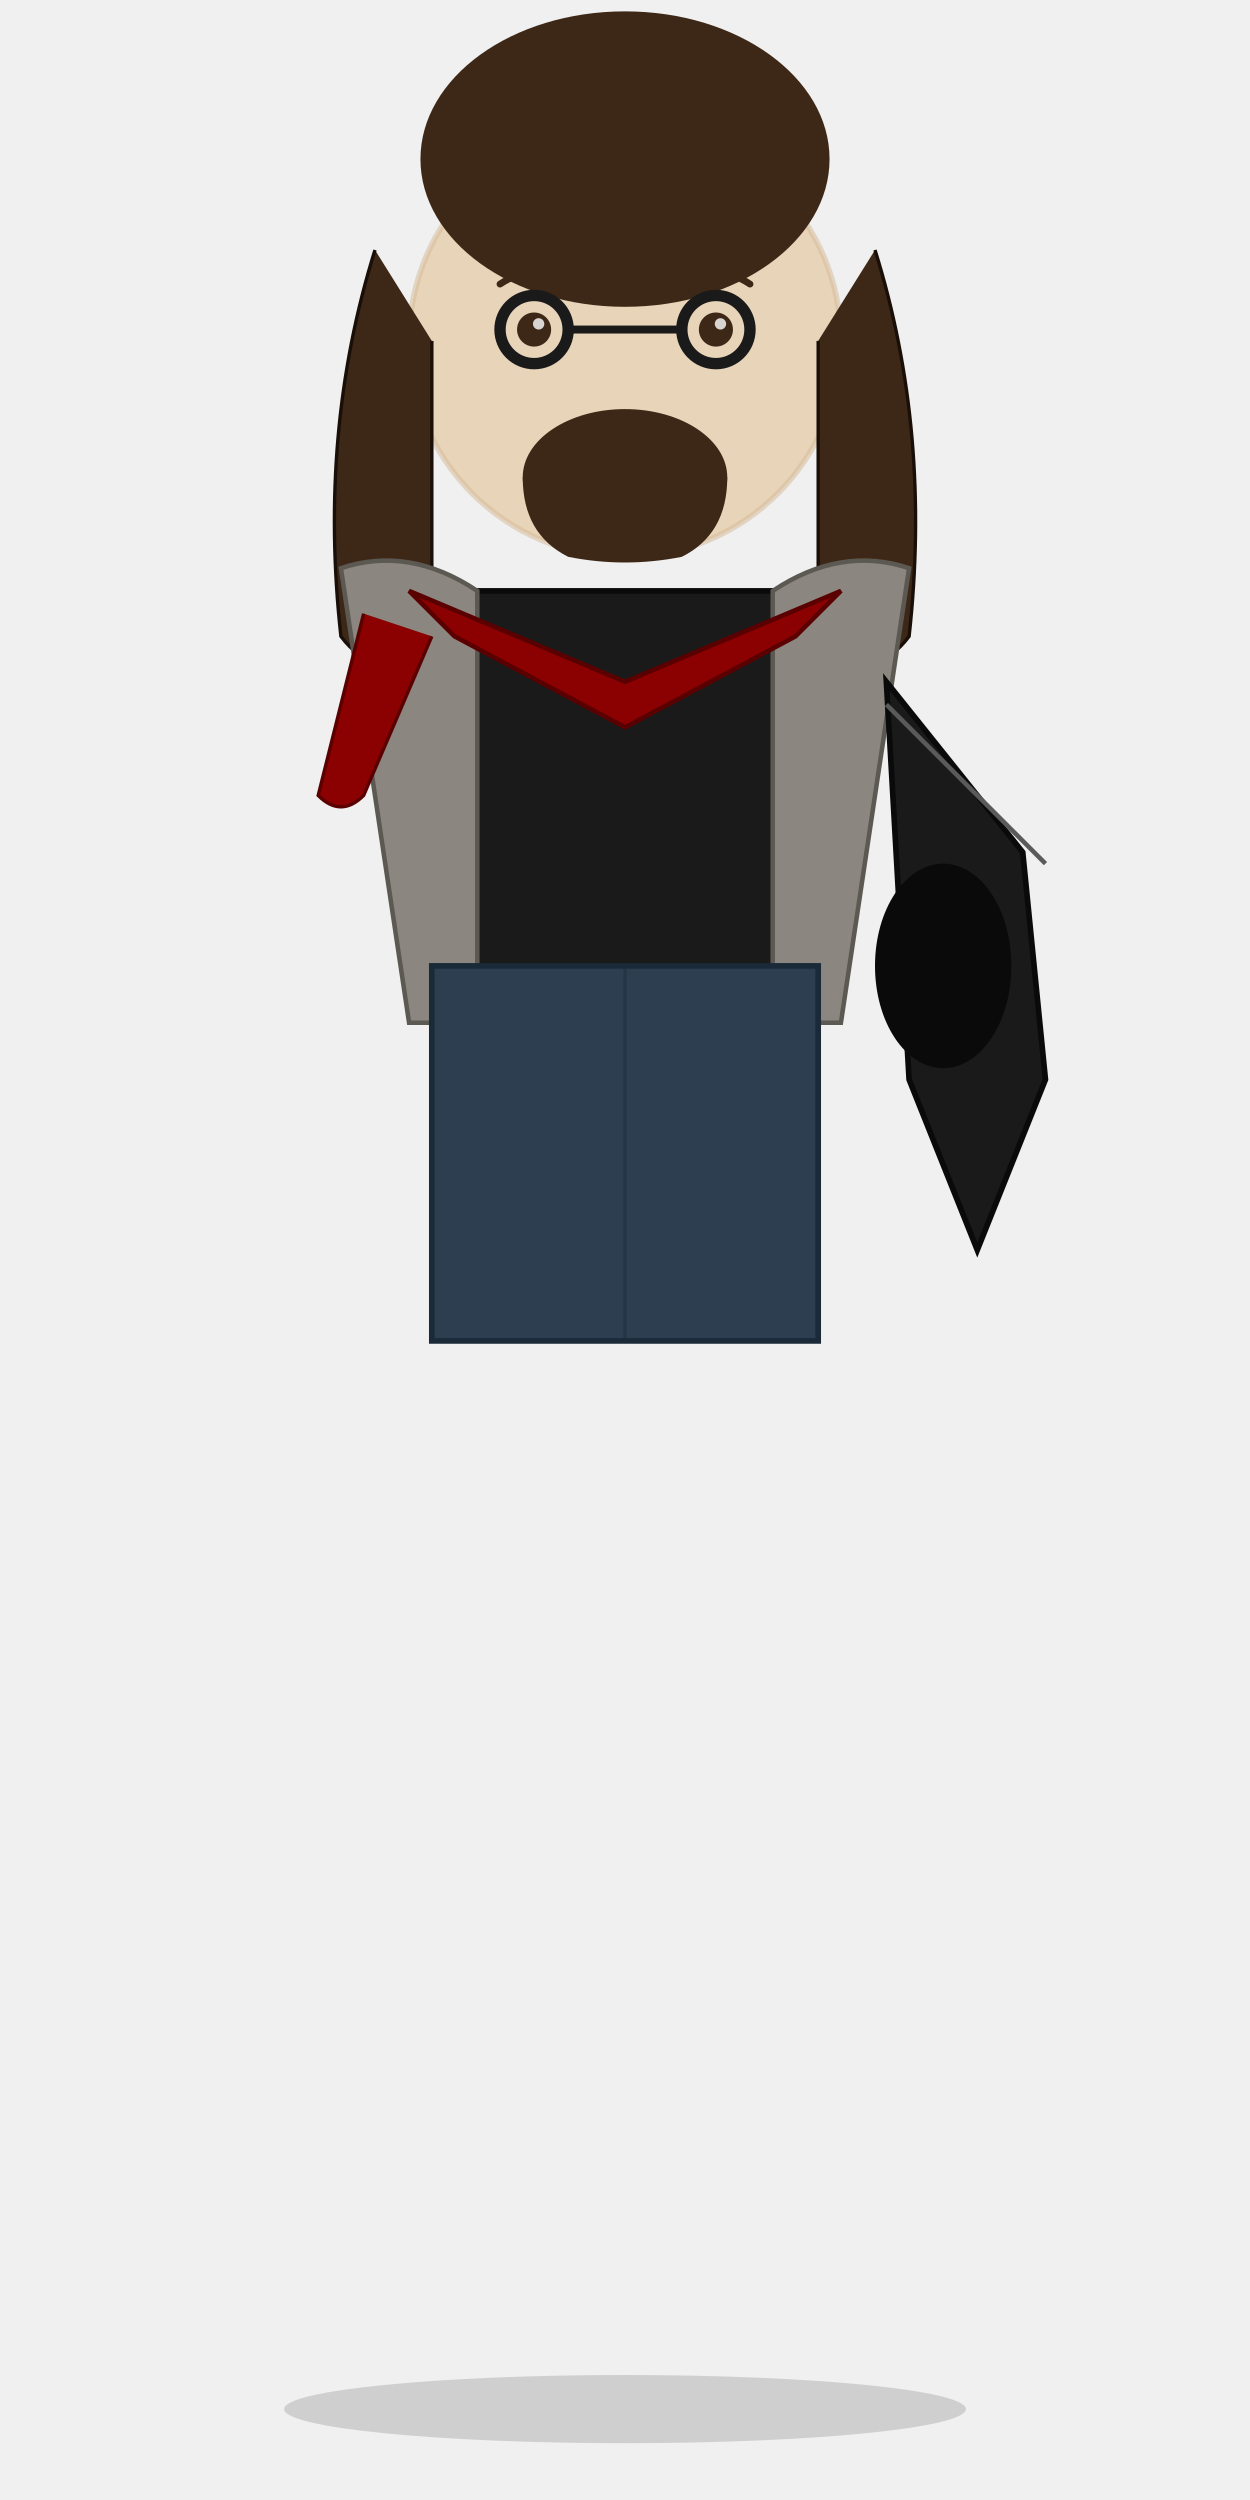
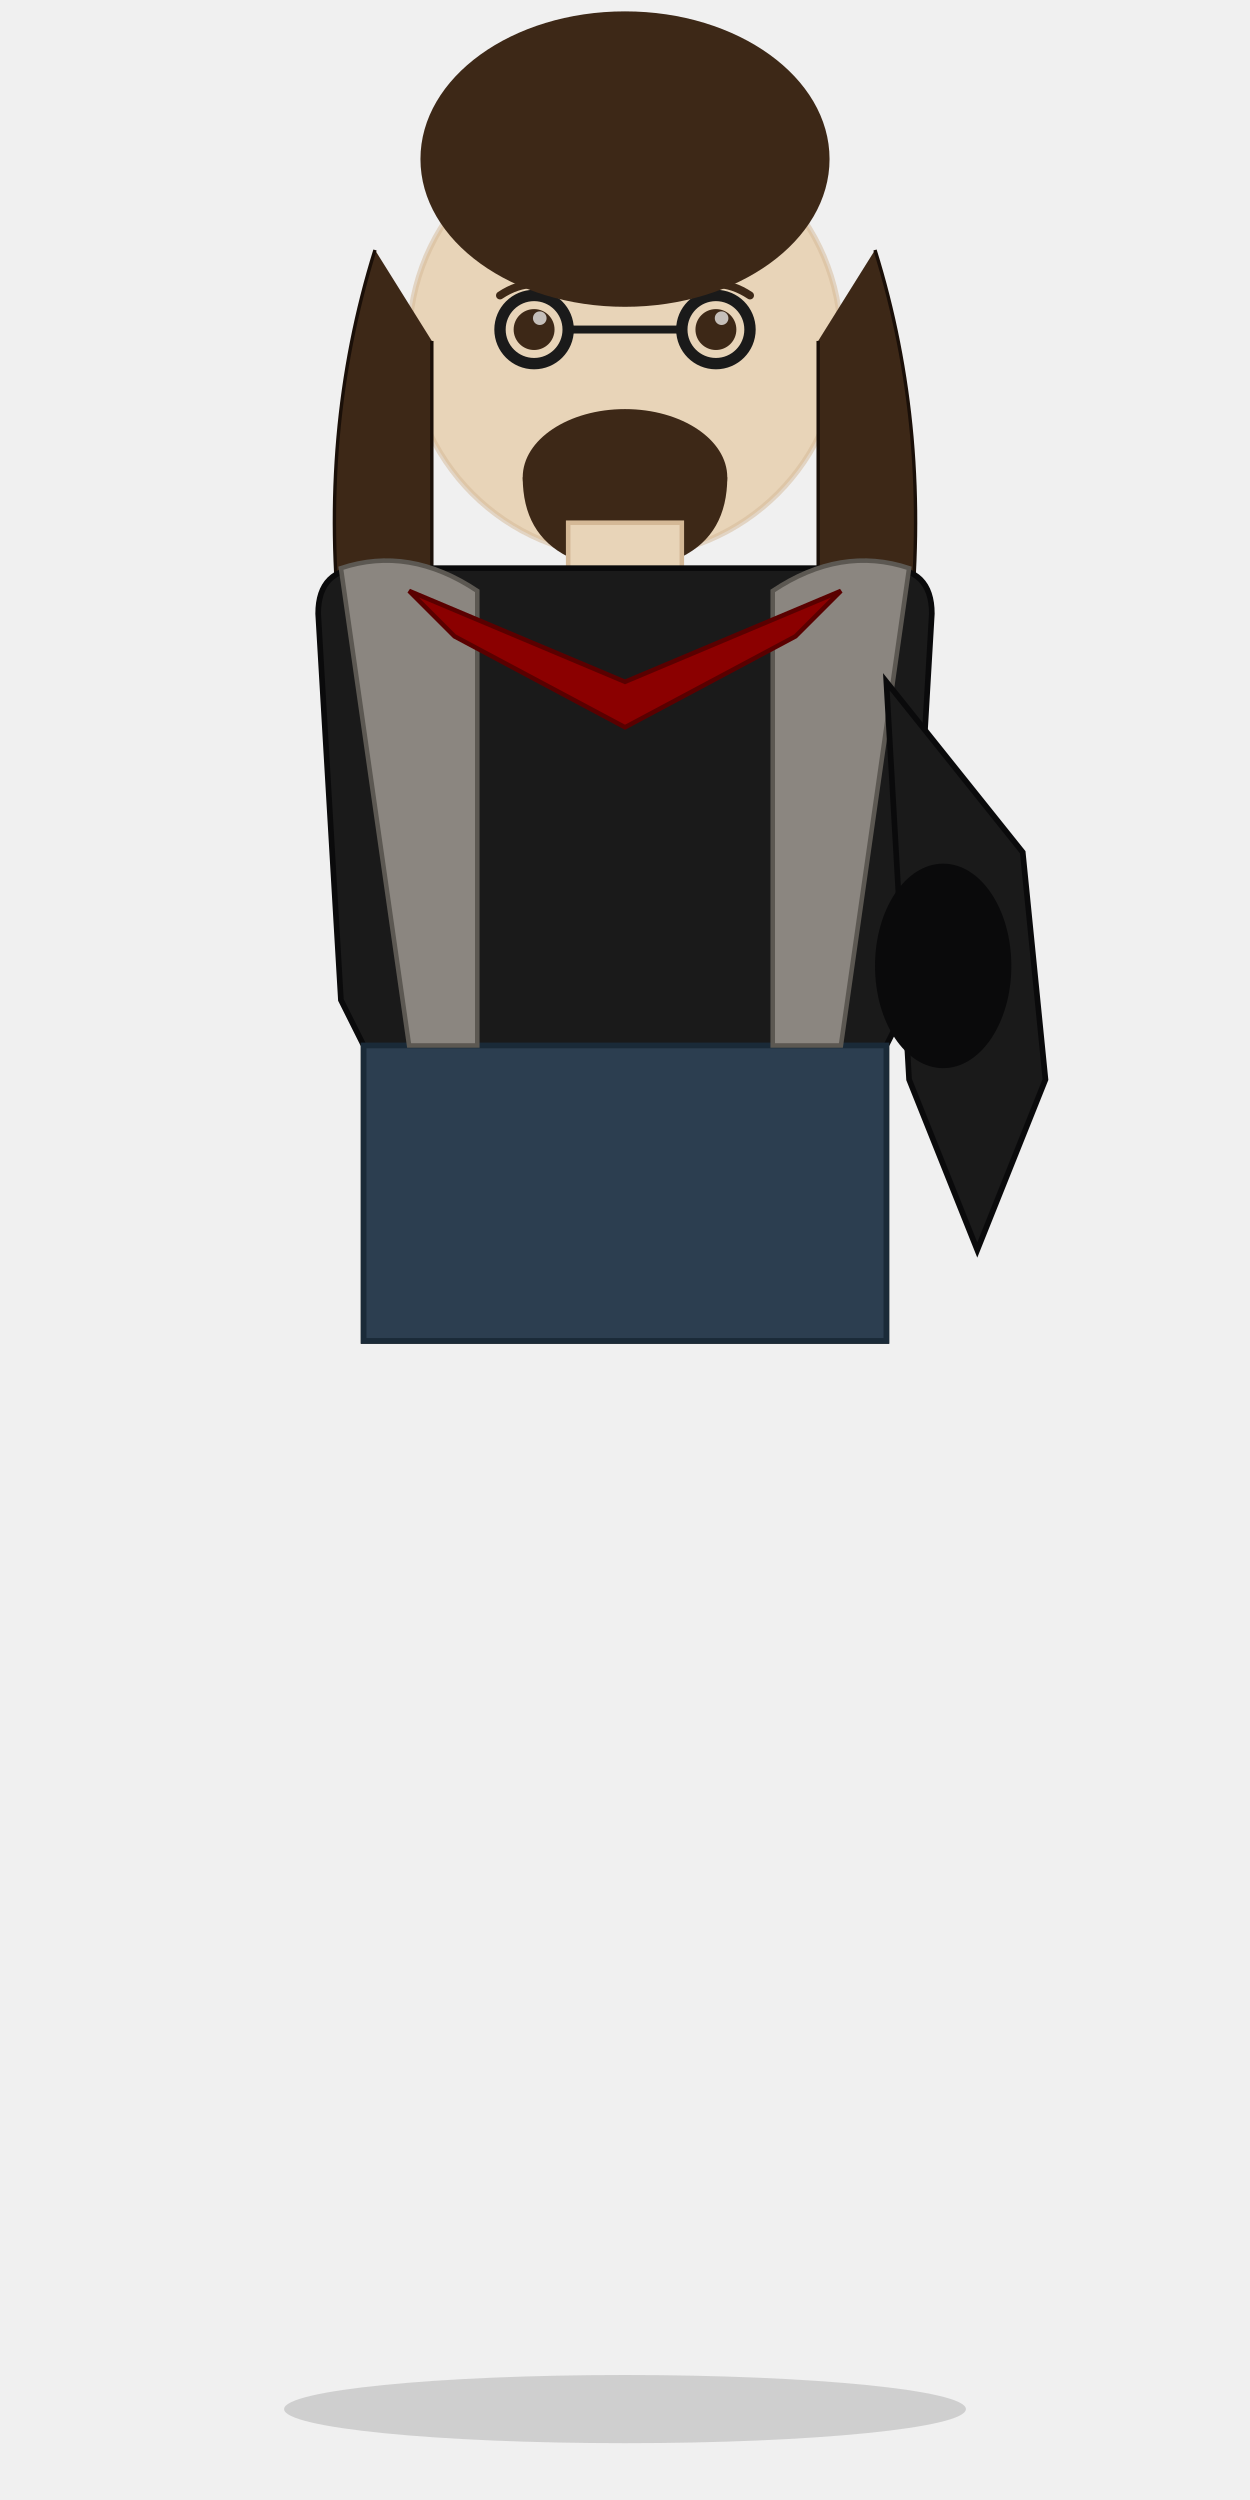
<svg xmlns="http://www.w3.org/2000/svg" viewBox="0 0 110 220" width="110" height="220">
  <ellipse cx="55" cy="212" rx="30" ry="3" fill="#000000" opacity="0.14" />
  <circle cx="55" cy="30" r="19" fill="#E8D4B8" />
  <circle cx="55" cy="30" r="19" fill="none" stroke="#D4B896" stroke-width="0.5" opacity="0.5" />
+   <circle cx="47" cy="29" r="1.8" fill="#3D2817" />
+   <circle cx="63" cy="29" r="1.8" fill="#3D2817" />
+   <circle cx="47.5" cy="28" r="0.6" fill="#FFFFFF" opacity="0.7" />
+   <circle cx="63.5" cy="28" r="0.6" fill="#FFFFFF" opacity="0.7" />
+   <path d="M 44 26 Q 47 24 50 26" fill="none" stroke="#3D2817" stroke-width="0.7" stroke-linecap="round" />
+   <path d="M 60 26 Q 63 24 66 26" fill="none" stroke="#3D2817" stroke-width="0.7" stroke-linecap="round" />
+   <path d="M 49 40 Q 55 43 61 40" stroke="#B8906C" stroke-width="1.2" fill="none" stroke-linecap="round" />
+   <circle cx="47" cy="29" r="3" fill="none" stroke="#1A1A1A" stroke-width="1" />
+   <circle cx="63" cy="29" r="3" fill="none" stroke="#1A1A1A" stroke-width="1" />
+   <line x1="50" y1="29" x2="60" y2="29" stroke="#1A1A1A" stroke-width="0.7" />
  <ellipse cx="55" cy="14" rx="18" ry="13" fill="#3D2817" />
  <path d="M 33 22 Q 28 38 30 56 Q 33 60 38 58 L 38 30" fill="#3D2817" stroke="#1A0F08" stroke-width="0.3" />
  <path d="M 77 22 Q 82 38 80 56 Q 77 60 72 58 L 72 30" fill="#3D2817" stroke="#1A0F08" stroke-width="0.3" />
  <ellipse cx="55" cy="42" rx="9" ry="6" fill="#3D2817" />
  <path d="M 46 42 Q 55 47 64 42 Q 64 47 60 49 Q 55 50 50 49 Q 46 47 46 42 Z" fill="#3D2817" />
-   <circle cx="47" cy="29" r="3" fill="none" stroke="#1A1A1A" stroke-width="1" />
-   <circle cx="63" cy="29" r="3" fill="none" stroke="#1A1A1A" stroke-width="1" />
-   <line x1="50" y1="29" x2="60" y2="29" stroke="#1A1A1A" stroke-width="0.7" />
-   <circle cx="47" cy="29" r="1.5" fill="#3D2817" />
-   <circle cx="63" cy="29" r="1.5" fill="#3D2817" />
-   <circle cx="47.4" cy="28.5" r="0.5" fill="#FFFFFF" opacity="0.8" />
-   <circle cx="63.4" cy="28.5" r="0.5" fill="#FFFFFF" opacity="0.8" />
-   <path d="M 44 25 Q 47 23 50 25" fill="none" stroke="#3D2817" stroke-width="0.6" stroke-linecap="round" />
-   <path d="M 60 25 Q 63 23 66 25" fill="none" stroke="#3D2817" stroke-width="0.6" stroke-linecap="round" />
-   <rect x="36" y="52" width="38" height="33" fill="#1A1A1A" stroke="#0A0A0B" stroke-width="0.5" />
-   <path d="M 30 50 Q 36 48 42 52 L 42 90 L 36 90 Z" fill="#8B8680" stroke="#5C5852" stroke-width="0.4" />
-   <path d="M 80 50 Q 74 48 68 52 L 68 90 L 74 90 Z" fill="#8B8680" stroke="#5C5852" stroke-width="0.4" />
+   <rect x="50" y="46" width="10" height="6" fill="#E8D4B8" stroke="#D4B896" stroke-width="0.4" />
+   <path d="     M 28 54     Q 28 50 32 50     L 78 50     Q 82 50 82 54     L 80 88     L 78 92     L 78 118     L 32 118     L 32 92     L 30 88     Z   " fill="#1A1A1A" stroke="#0A0A0B" stroke-width="0.5" />
+   <path d="     M 32 92     L 78 92     L 78 118     L 32 118     Z   " fill="#2C3E50" stroke="#1A2A38" stroke-width="0.5" />
+   <path d="M 30 50 Q 36 48 42 52 L 42 92 L 36 92 Z" fill="#8B8680" stroke="#5C5852" stroke-width="0.4" />
+   <path d="M 80 50 Q 74 48 68 52 L 68 92 L 74 92 Z" fill="#8B8680" stroke="#5C5852" stroke-width="0.4" />
  <path d="M 36 52 L 55 60 L 74 52 L 70 56 L 55 64 L 40 56 Z" fill="#8B0000" stroke="#5A0000" stroke-width="0.4" />
-   <path d="M 38 56 L 32 70 Q 30 72 28 70 L 32 54" fill="#8B0000" stroke="#5A0000" stroke-width="0.3" />
  <path d="M 78 60 L 90 75 L 92 95 L 86 110 L 80 95 Z" fill="#1A1A1A" stroke="#0A0A0B" stroke-width="0.5" />
  <ellipse cx="83" cy="85" rx="6" ry="9" fill="#0A0A0B" />
-   <line x1="78" y1="62" x2="92" y2="76" stroke="#5A5A5A" stroke-width="0.4" />
-   <rect x="38" y="85" width="34" height="33" fill="#2C3E50" stroke="#1A2A38" stroke-width="0.5" />
-   <line x1="55" y1="85" x2="55" y2="118" stroke="#1A2A38" stroke-width="0.3" opacity="0.4" />
</svg>
